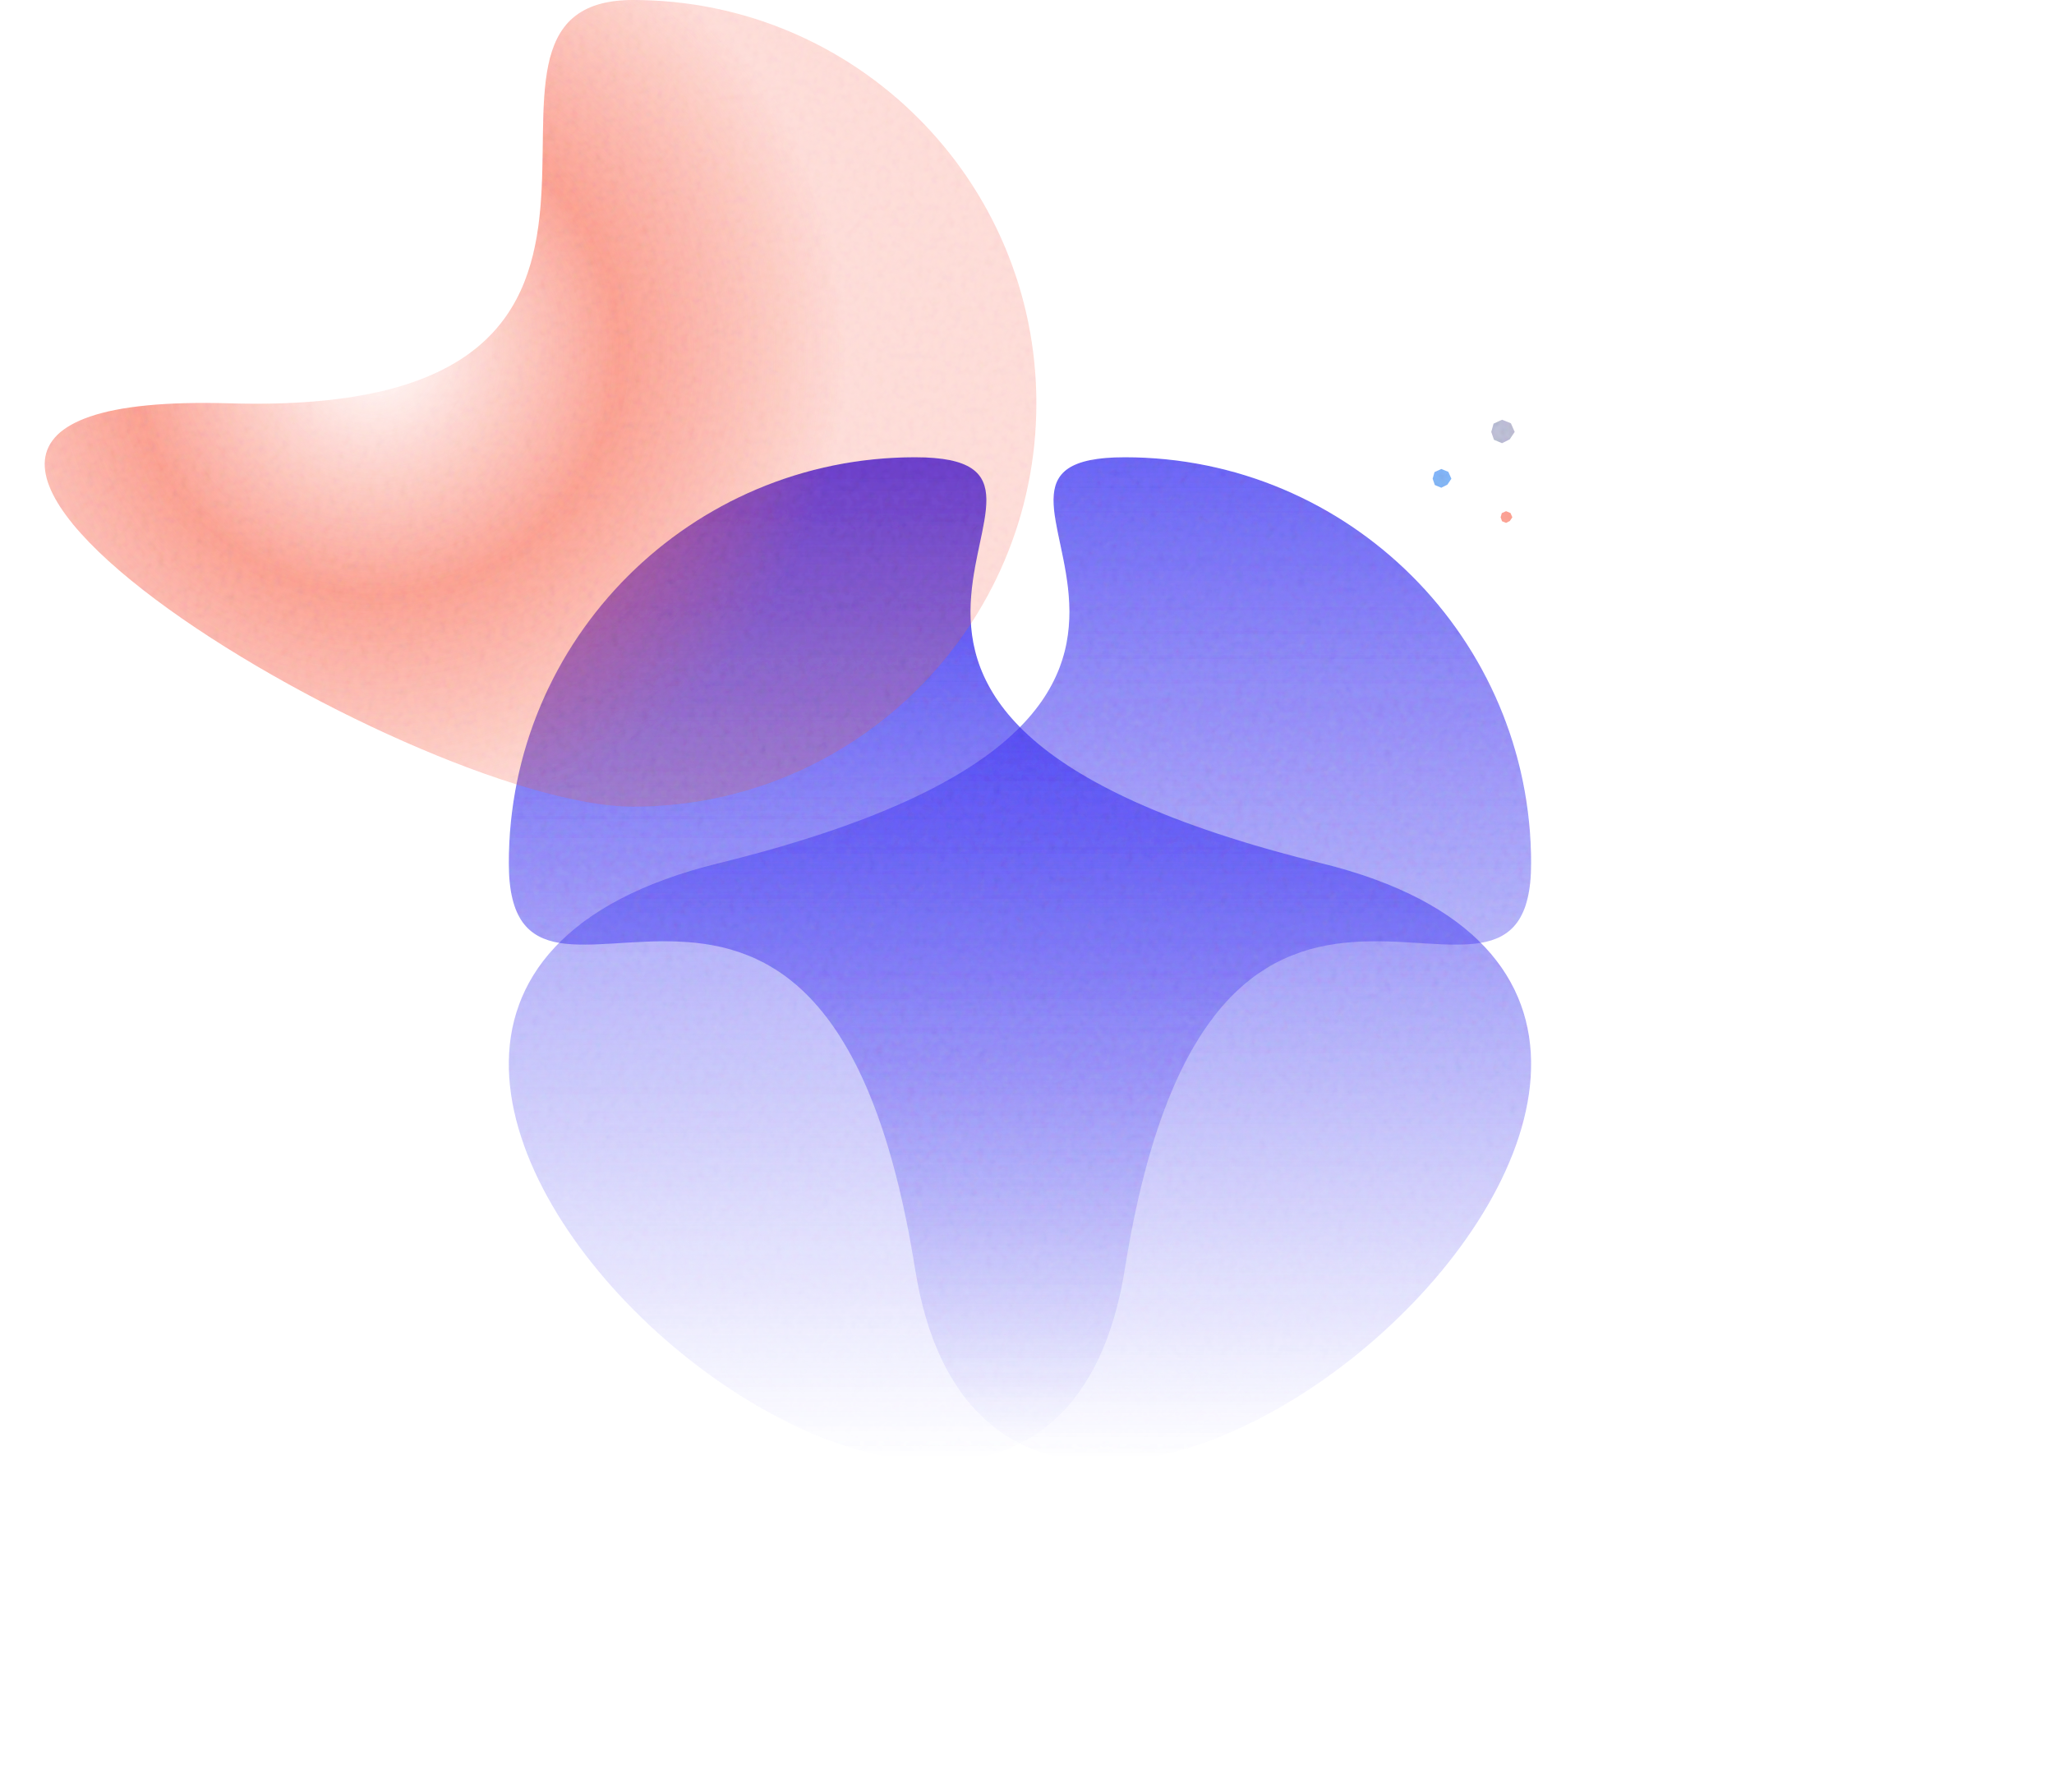
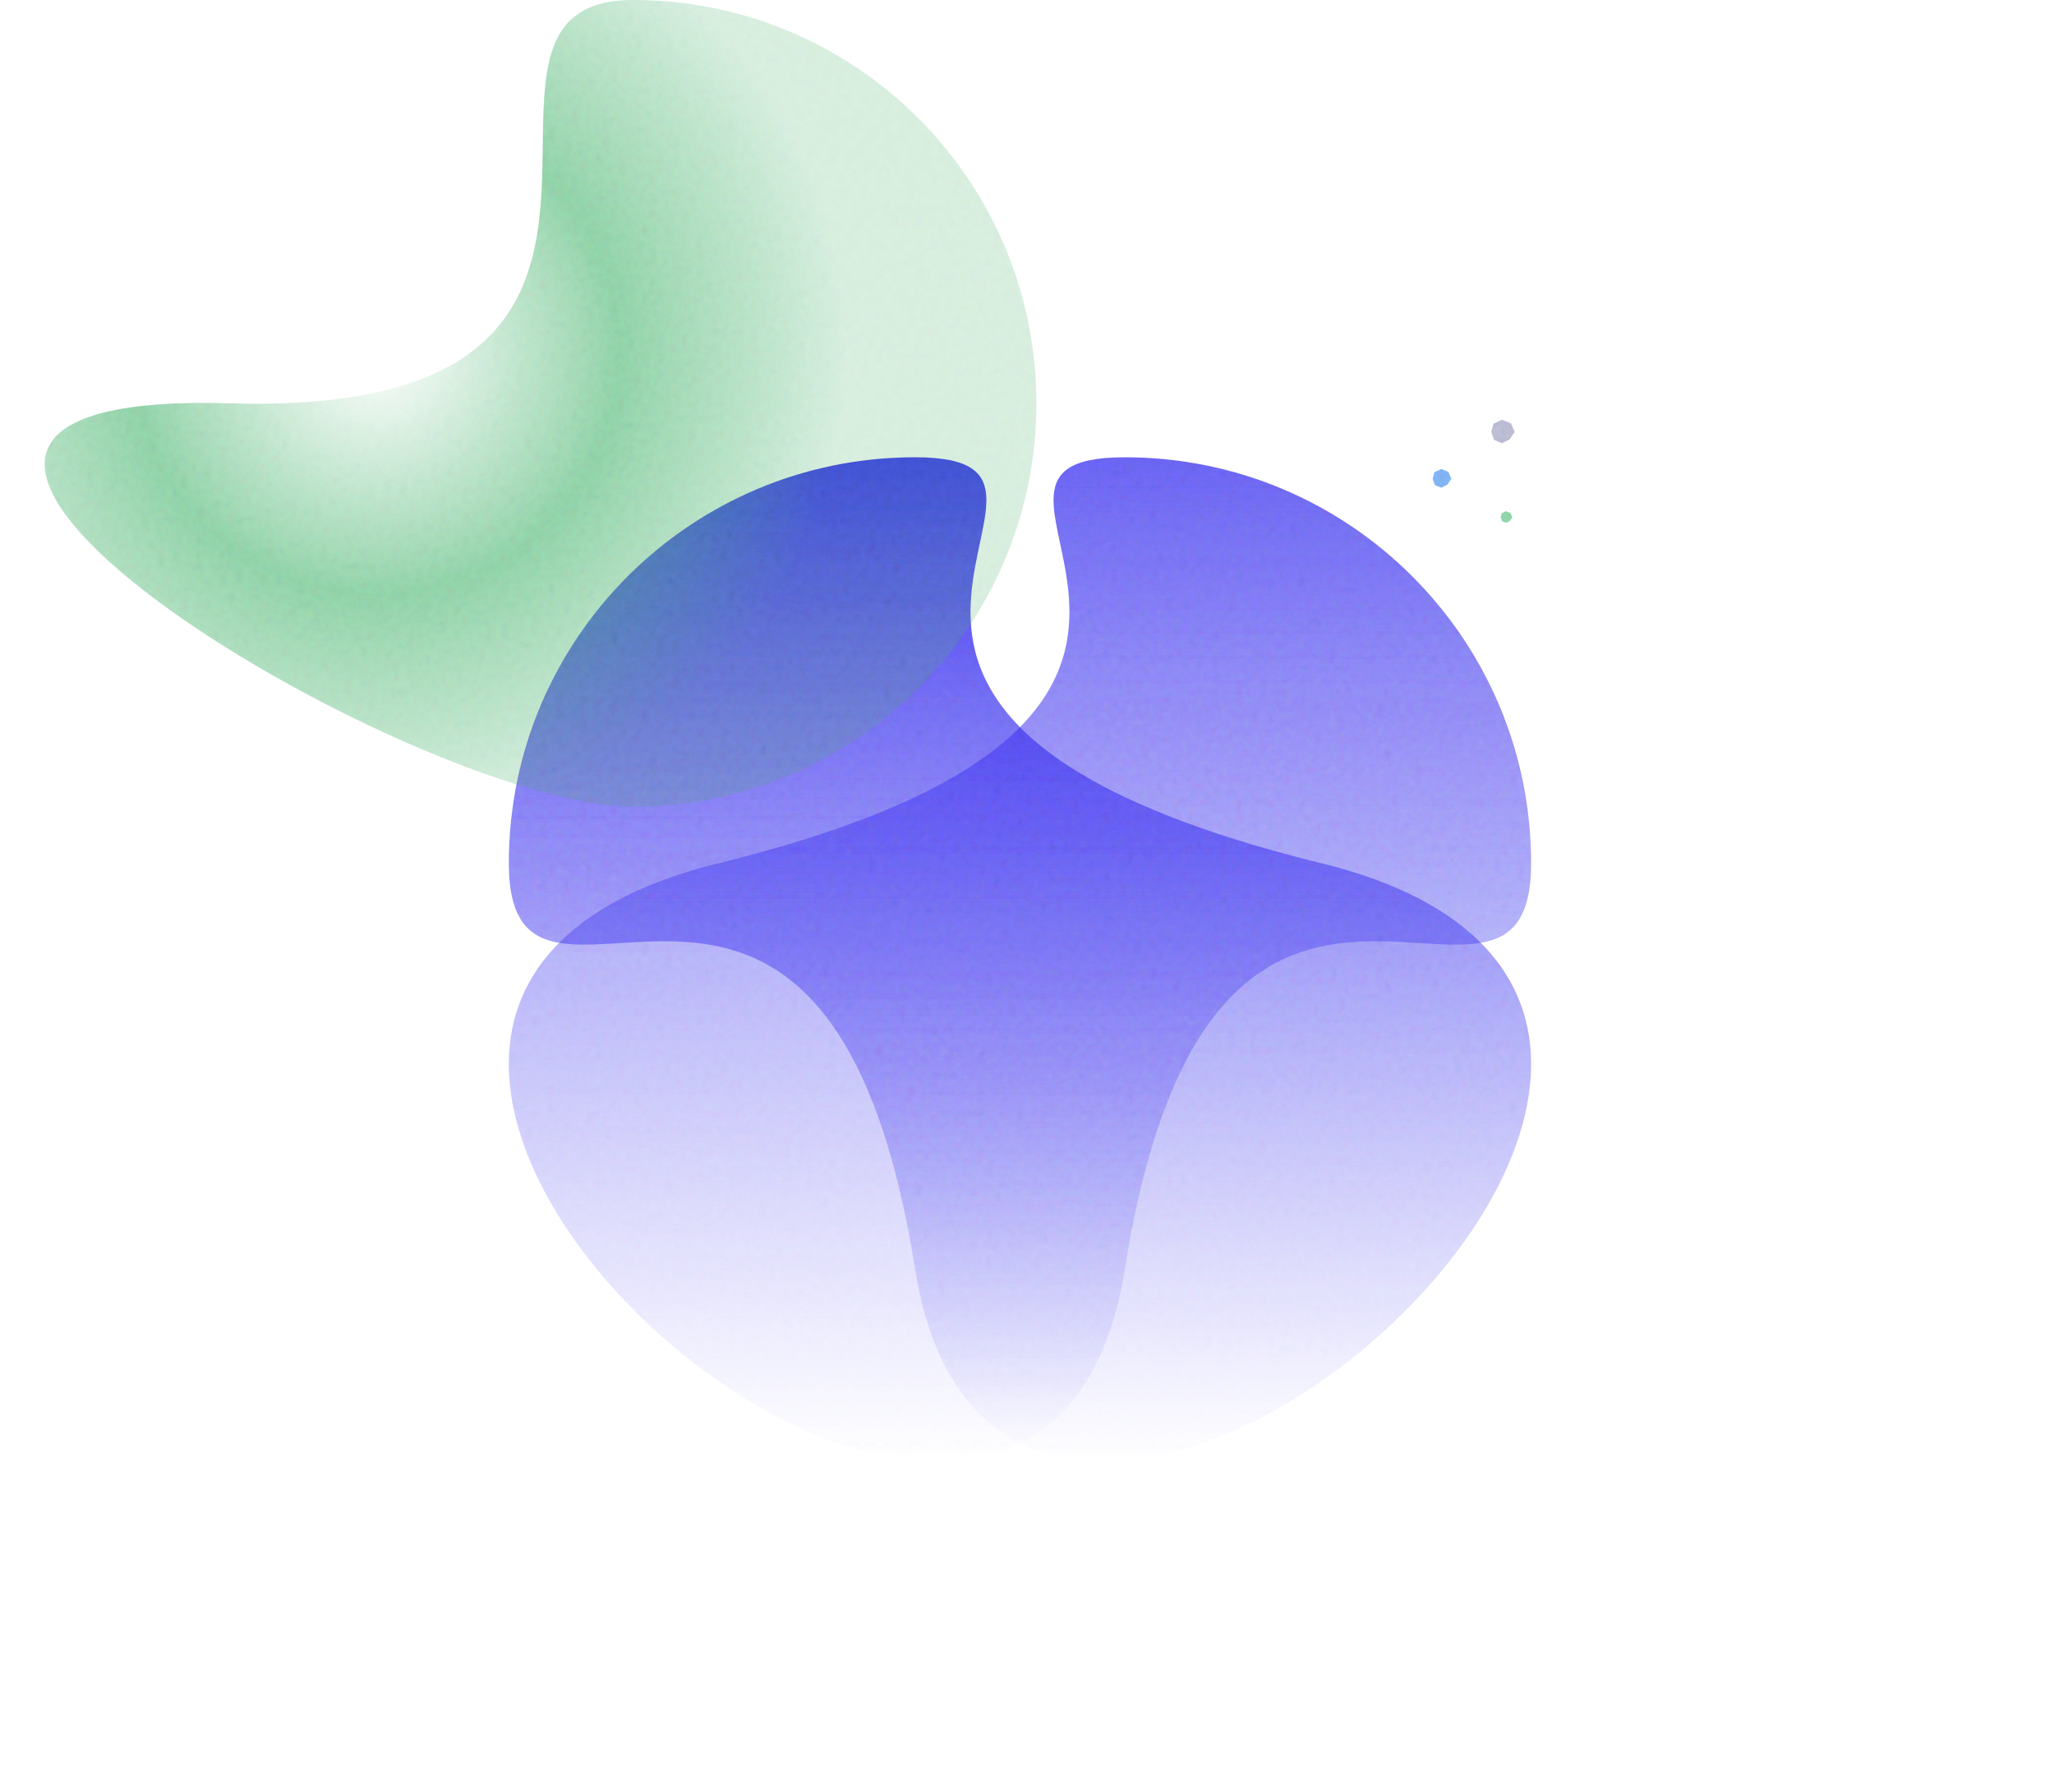
<svg xmlns="http://www.w3.org/2000/svg" width="876" height="764">
  <defs>
    <linearGradient x1="50%" y1="0%" x2="50%" y2="100%" id="b">
      <stop stop-color="#4234F8" offset="0%" />
      <stop stop-color="#4234F8" stop-opacity="0" offset="100%" />
    </linearGradient>
    <radialGradient cx="33.3%" cy="43.394%" fx="33.3%" fy="43.394%" r="58.676%" gradientTransform="scale(.81337 1) rotate(-72.484 .371 .382)" id="c">
-       <stop stop-color="#FF6C50" stop-opacity="0" offset="0%" />
-       <stop stop-color="#FF6C50" stop-opacity=".64" offset="51.712%" />
-       <stop stop-color="#FF6C50" stop-opacity=".24" offset="100%" />
+       <stop stop-color="#4fc17c" stop-opacity="0" offset="0%" />
+       <stop stop-color="#4fc17c" stop-opacity=".64" offset="51.712%" />
+       <stop stop-color="#4fc17c" stop-opacity=".24" offset="100%" />
    </radialGradient>
    <linearGradient x1="50%" y1="0%" x2="50%" y2="100%" id="d">
      <stop stop-color="#4234F8" stop-opacity=".8" offset="0%" />
      <stop stop-color="#4234F8" stop-opacity="0" offset="100%" />
    </linearGradient>
    <filter id="a">
      <feTurbulence type="fractalNoise" numOctaves="2" baseFrequency=".3" result="turb" />
      <feComposite in="turb" operator="arithmetic" k1=".1" k2=".1" k3=".1" k4=".1" result="result1" />
      <feComposite operator="in" in="result1" in2="SourceGraphic" result="finalFilter" />
      <feBlend mode="multiply" in="finalFilter" in2="SourceGraphic" />
    </filter>
  </defs>
  <g fill="none" fill-rule="evenodd" filter="url(#a)">
    <path d="M173.286 346.278c37.75 237.363 436.799-108.302 173.285-173.139C83.058 108.302 268.99 0 173.286 0S0 77.517 0 173.14c0 95.621 135.536-64.225 173.286 173.138z" transform="translate(217 195)" fill="url(#b)" />
    <path d="M251 344c94.993 0 172-77.007 172-172S345.993 0 251 0s46.934 178.387-172 172c-218.934-6.387 77.007 172 172 172z" transform="translate(19)" fill="url(#c)" />
    <path d="M173.286 346.278c37.75 237.363 436.799-108.302 173.285-173.139C83.058 108.302 268.99 0 173.286 0S0 77.517 0 173.14c0 95.621 135.536-64.225 173.286 173.138z" transform="matrix(-1 0 0 1 653 195)" fill="url(#d)" />
    <path fill="#C1C3DA" d="M640.608 179l-3.624 1.667-.984 3.53 1.158 3.36 3.45 1.443 3.249-1.639 2.143-3.165-1.62-3.674z" />
-     <path fill-opacity=".64" fill="#FF6C50" d="M642.304 218l-1.812.833-.492 1.765.579 1.68 1.725.722 1.624-.82 1.072-1.582-.81-1.837z" />
+     <path fill-opacity=".64" fill="#4fc17c" d="M642.304 218l-1.812.833-.492 1.765.579 1.68 1.725.722 1.624-.82 1.072-1.582-.81-1.837z" />
    <path fill-opacity=".64" fill="#268DF7" d="M614.686 200l-2.899 1.334-.787 2.823.926 2.688 2.76 1.155 2.6-1.31 1.714-2.533-1.295-2.94z" />
  </g>
</svg>
